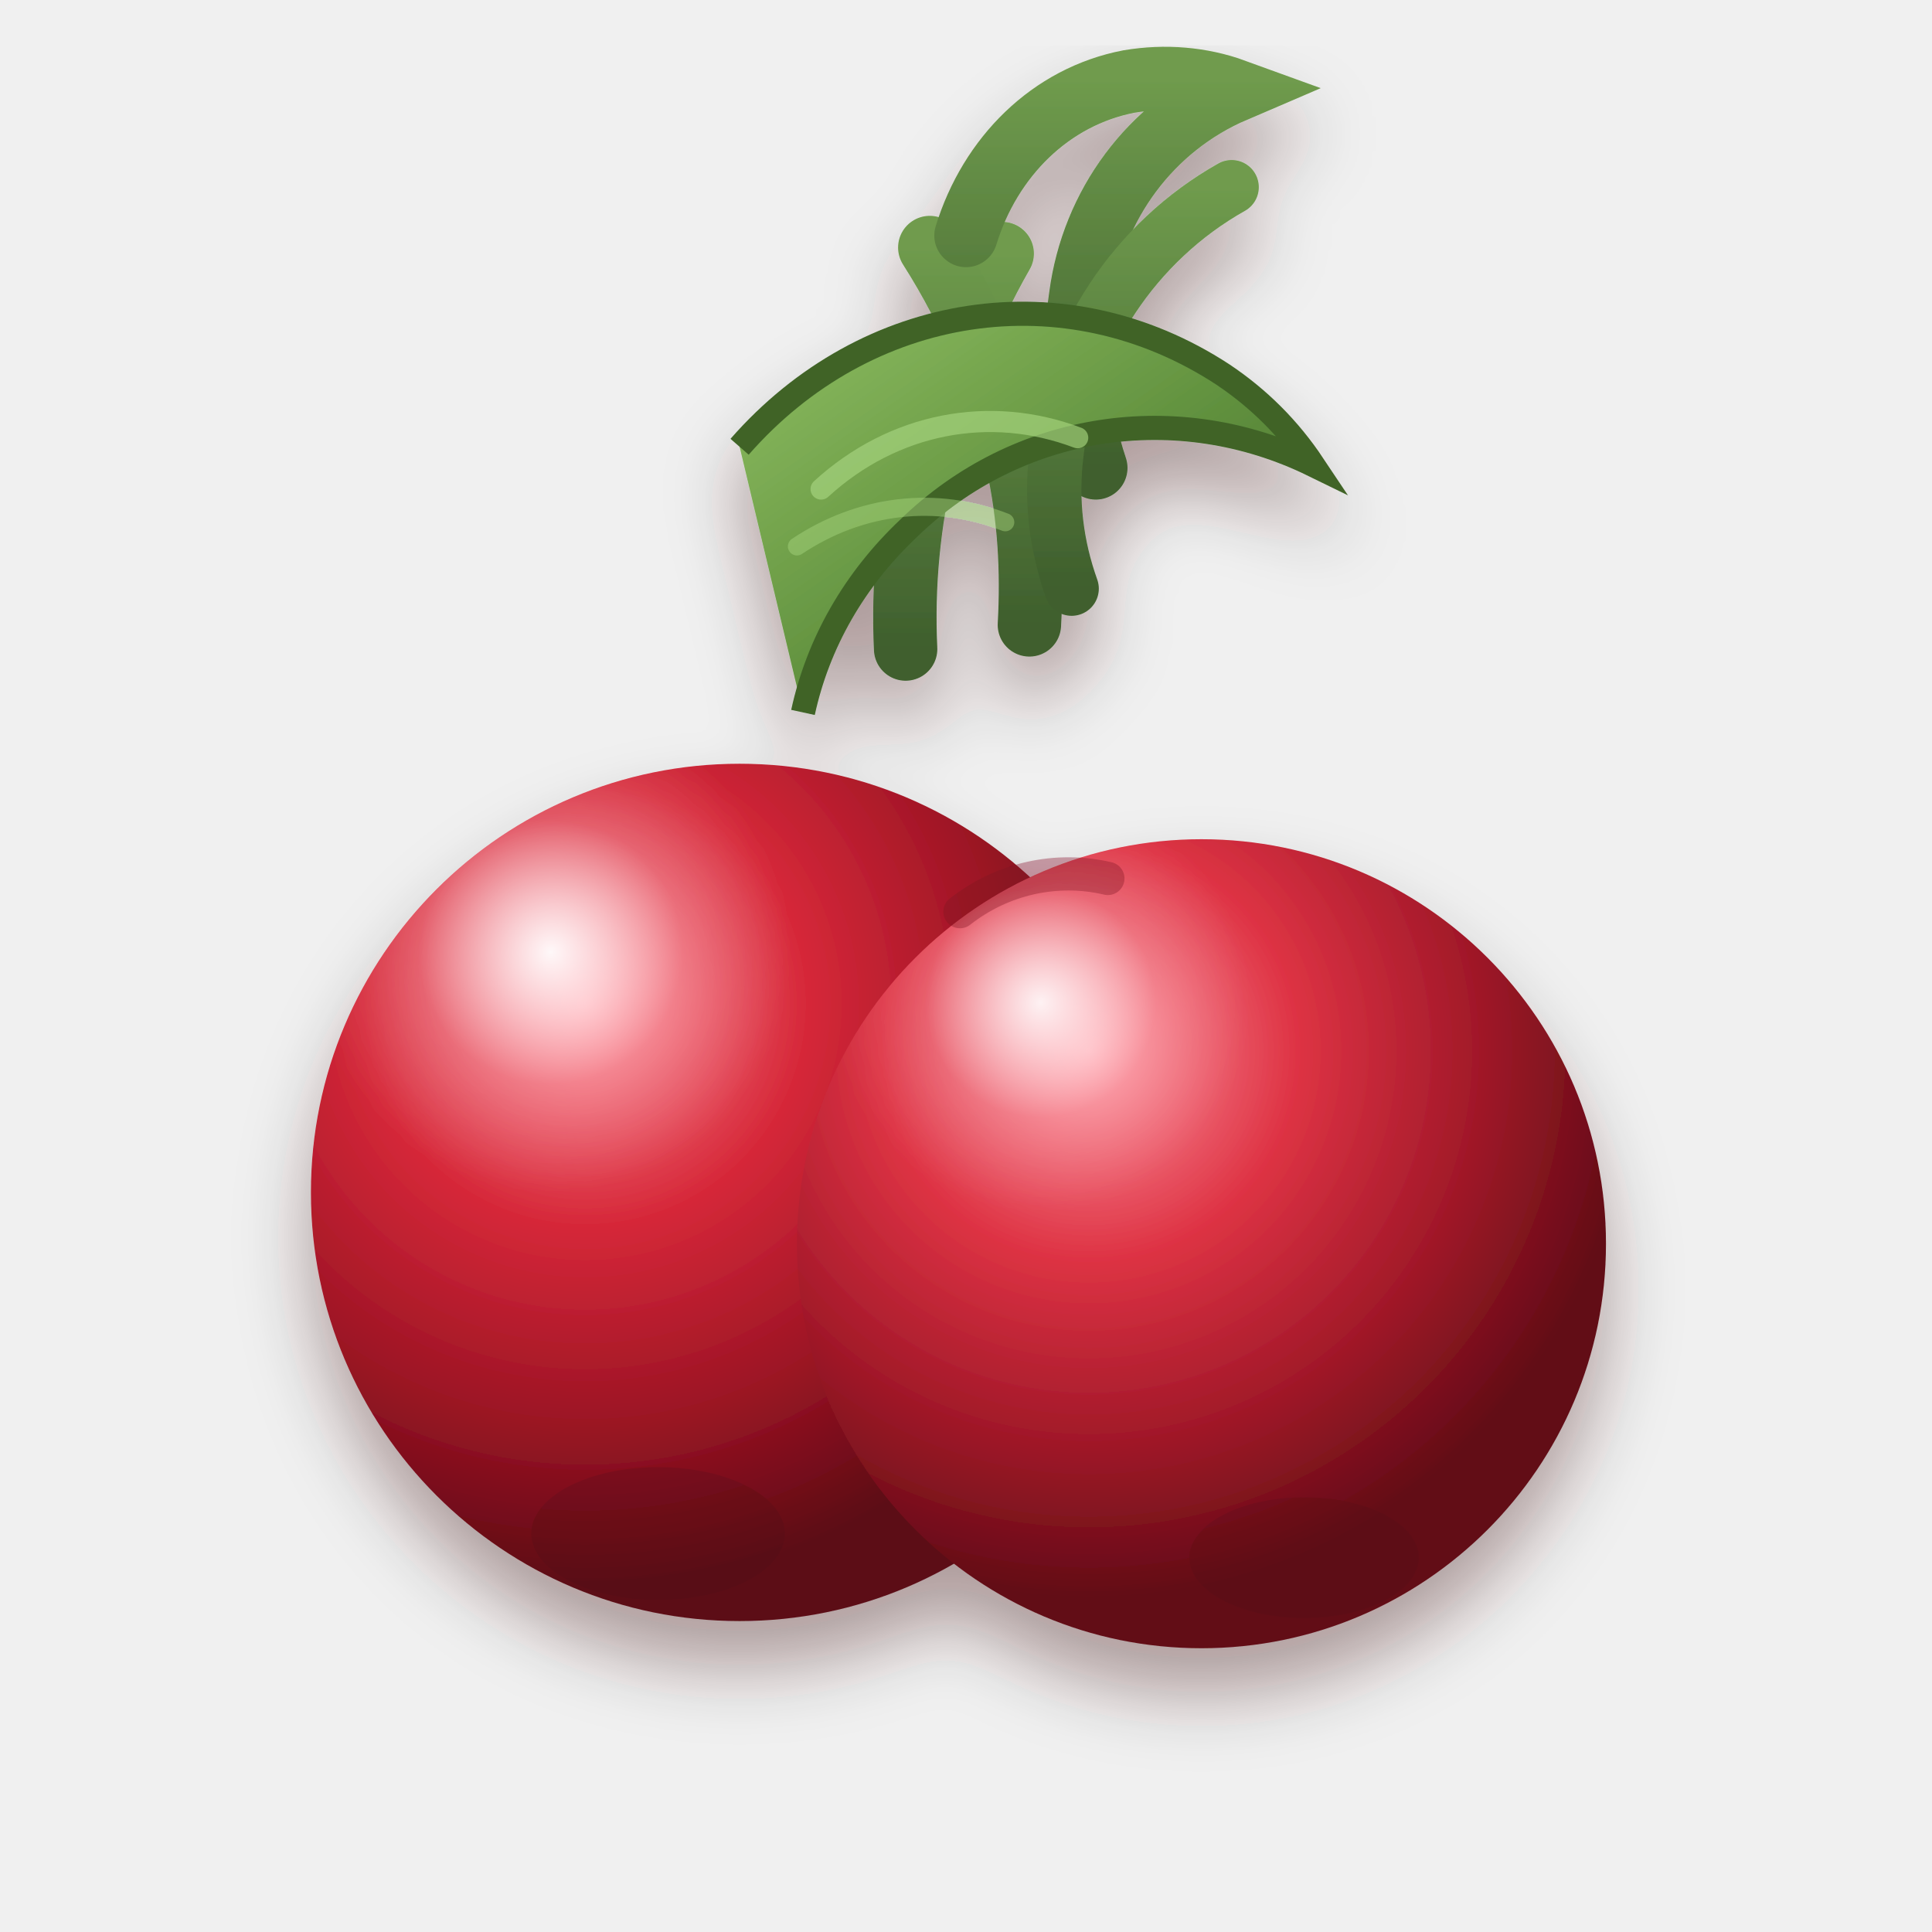
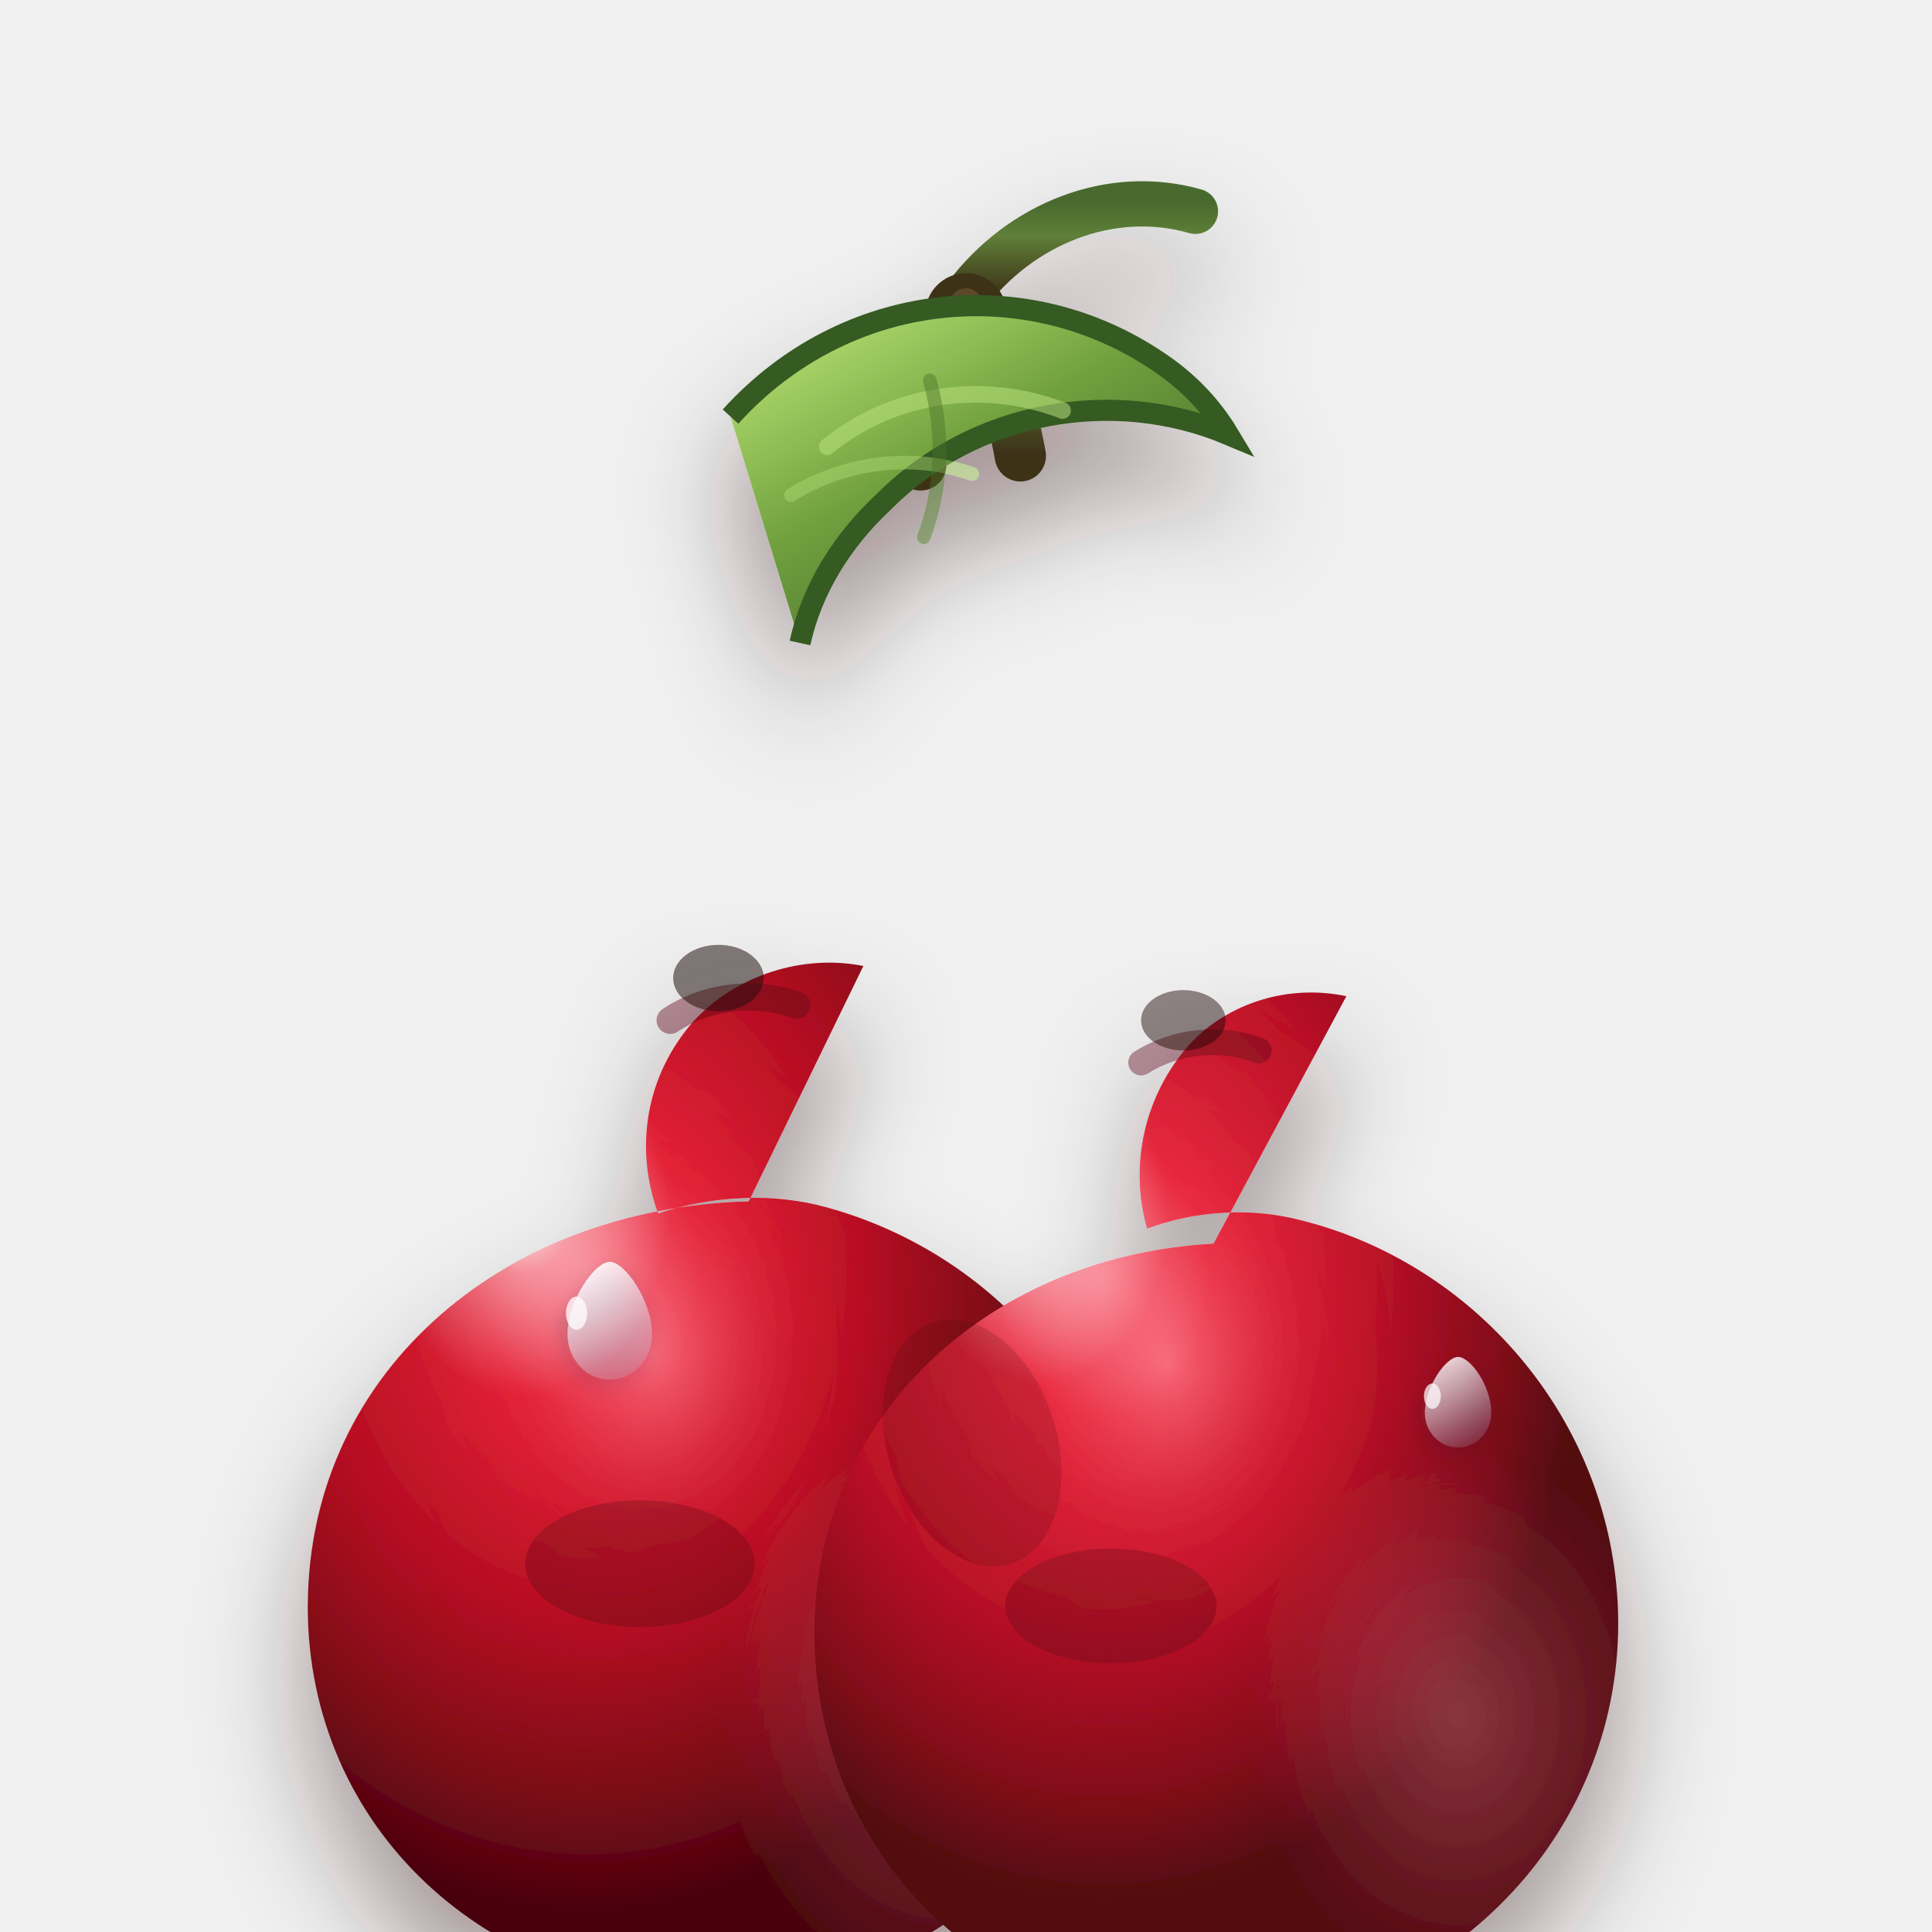
<svg xmlns="http://www.w3.org/2000/svg" viewBox="0 0 64 64" fill="none" aria-hidden="true">
  <defs>
-     <radialGradient id="cherryRedL" cx="32%" cy="28%" r="68%">
-       <stop offset="0%" stop-color="#ff8a96" />
-       <stop offset="38%" stop-color="#d62839" />
-       <stop offset="72%" stop-color="#9b1424" />
-       <stop offset="100%" stop-color="#5c0a14" />
+     <radialGradient id="cherryBodyL" cx="34%" cy="30%" r="62%">
+       <stop offset="0%" stop-color="#ff6b7d" />
+       <stop offset="22%" stop-color="#e82338" />
+       <stop offset="55%" stop-color="#b80e22" />
+       <stop offset="82%" stop-color="#7a0816" />
+       <stop offset="100%" stop-color="#4a050e" />
    </radialGradient>
-     <radialGradient id="cherryRedR" cx="36%" cy="26%" r="68%">
-       <stop offset="0%" stop-color="#ff9aa5" />
-       <stop offset="38%" stop-color="#de3344" />
-       <stop offset="72%" stop-color="#a01828" />
-       <stop offset="100%" stop-color="#620c16" />
+     <radialGradient id="cherryBodyR" cx="36%" cy="28%" r="60%">
+       <stop offset="0%" stop-color="#ff7a8a" />
+       <stop offset="22%" stop-color="#ec2a3f" />
+       <stop offset="55%" stop-color="#c01228" />
+       <stop offset="82%" stop-color="#840a1a" />
+       <stop offset="100%" stop-color="#520810" />
    </radialGradient>
-     <radialGradient id="cherryHighlightL" cx="28%" cy="22%" r="28%">
-       <stop offset="0%" stop-color="#fff" stop-opacity="0.95" />
-       <stop offset="55%" stop-color="#fff" stop-opacity="0.18" />
+     <radialGradient id="cherryInnerL" cx="42%" cy="38%" r="42%">
+       <stop offset="0%" stop-color="#ff9aa8" stop-opacity="0.55" />
+       <stop offset="45%" stop-color="#d41a30" stop-opacity="0.18" />
+       <stop offset="100%" stop-color="#5a0812" stop-opacity="0" />
+     </radialGradient>
+     <radialGradient id="cherryInnerR" cx="44%" cy="36%" r="40%">
+       <stop offset="0%" stop-color="#ffa0ad" stop-opacity="0.5" />
+       <stop offset="45%" stop-color="#d82238" stop-opacity="0.16" />
+       <stop offset="100%" stop-color="#5a0812" stop-opacity="0" />
+     </radialGradient>
+     <radialGradient id="specularL" cx="26%" cy="24%" r="18%">
+       <stop offset="0%" stop-color="#fff" stop-opacity="0.98" />
+       <stop offset="35%" stop-color="#fff" stop-opacity="0.42" />
      <stop offset="100%" stop-color="#fff" stop-opacity="0" />
    </radialGradient>
-     <radialGradient id="cherryHighlightR" cx="30%" cy="20%" r="26%">
-       <stop offset="0%" stop-color="#fff" stop-opacity="0.9" />
-       <stop offset="55%" stop-color="#fff" stop-opacity="0.14" />
+     <radialGradient id="specularR" cx="28%" cy="22%" r="16%">
+       <stop offset="0%" stop-color="#fff" stop-opacity="0.95" />
+       <stop offset="35%" stop-color="#fff" stop-opacity="0.38" />
      <stop offset="100%" stop-color="#fff" stop-opacity="0" />
    </radialGradient>
-     <linearGradient id="stemGrad" x1="0%" y1="0%" x2="0%" y2="100%">
-       <stop offset="0%" stop-color="#6f9b4d" />
-       <stop offset="100%" stop-color="#3f5f2d" />
+     <radialGradient id="rimLightL" cx="78%" cy="72%" r="28%">
+       <stop offset="0%" stop-color="#ff8a98" stop-opacity="0.35" />
+       <stop offset="100%" stop-color="#ff8a98" stop-opacity="0" />
+     </radialGradient>
+     <radialGradient id="rimLightR" cx="80%" cy="70%" r="26%">
+       <stop offset="0%" stop-color="#ff96a3" stop-opacity="0.32" />
+       <stop offset="100%" stop-color="#ff96a3" stop-opacity="0" />
+     </radialGradient>
+     <linearGradient id="stemWood" x1="50%" y1="0%" x2="50%" y2="100%">
+       <stop offset="0%" stop-color="#4a6b2e" />
+       <stop offset="35%" stop-color="#5f7f38" />
+       <stop offset="100%" stop-color="#3d3018" />
    </linearGradient>
-     <linearGradient id="leafGrad" x1="0%" y1="0%" x2="100%" y2="100%">
-       <stop offset="0%" stop-color="#8fbf62" />
-       <stop offset="55%" stop-color="#5f8f3d" />
+     <linearGradient id="leafMain" x1="20%" y1="10%" x2="85%" y2="90%">
+       <stop offset="0%" stop-color="#a8d468" />
+       <stop offset="40%" stop-color="#6f9f3d" />
      <stop offset="100%" stop-color="#3f6428" />
    </linearGradient>
-     <filter id="cherryShadow" x="-20%" y="-20%" width="140%" height="140%">
-       <feDropShadow dx="0" dy="1.5" stdDeviation="1.2" flood-color="#3a0a10" flood-opacity="0.35" />
+     <linearGradient id="dropGrad" x1="30%" y1="0%" x2="70%" y2="100%">
+       <stop offset="0%" stop-color="#fff" stop-opacity="0.92" />
+       <stop offset="55%" stop-color="#dff4ff" stop-opacity="0.45" />
+       <stop offset="100%" stop-color="#9ec8e8" stop-opacity="0.15" />
+     </linearGradient>
+     <filter id="cherryGroupShadow" x="-25%" y="-15%" width="150%" height="145%">
+       <feDropShadow dx="0" dy="2.2" stdDeviation="1.8" flood-color="#2a060c" flood-opacity="0.38" />
+     </filter>
+     <filter id="dropShadow" x="-80%" y="-80%" width="260%" height="260%">
+       <feDropShadow dx="0" dy="0.4" stdDeviation="0.35" flood-color="#1a3040" flood-opacity="0.35" />
    </filter>
  </defs>
-   <g filter="url(#cherryShadow)">
-     <path d="M33.2 8.4c-1.2 2.1-2.1 4.4-2.6 6.8-.5 2.1-.7 4.2-.6 6.3" stroke="url(#stemGrad)" stroke-width="2.1" stroke-linecap="round" />
-     <path d="M30.8 8.2c1.4 2.2 2.4 4.6 2.9 7.1.4 1.8.5 3.6.4 5.4" stroke="url(#stemGrad)" stroke-width="2.1" stroke-linecap="round" />
-     <path d="M32 7.8c.8-2.6 2.8-4.6 5.4-5.1 1.2-.2 2.4-.1 3.5.3-2.8 1.2-4.7 3.8-5.1 6.8-.3 2-.1 3.9.5 5.7" stroke="url(#stemGrad)" stroke-width="2.1" stroke-linecap="round" />
-     <path d="M40.8 6.2c-3.2 1.8-5.4 5.1-5.8 8.8-.2 1.6 0 3.1.5 4.5" stroke="url(#stemGrad)" stroke-width="1.8" stroke-linecap="round" />
-     <path d="M24.5 14.8c4.2-4.8 10.8-5.8 16-2.4 1.2.8 2.2 1.8 3 3-4.5-2.2-9.8-1.4-13.4 2.1-1.8 1.7-3 3.8-3.5 6.1" fill="url(#leafGrad)" stroke="#3f6428" stroke-width=".8" />
-     <path d="M27.2 16.2c2.4-2.2 5.6-2.8 8.5-1.7" stroke="#a8d67f" stroke-width=".7" stroke-linecap="round" opacity=".65" />
-     <path d="M26.4 18.1c2.1-1.4 4.6-1.7 6.9-.8" stroke="#a8d67f" stroke-width=".6" stroke-linecap="round" opacity=".45" />
-     <circle cx="24.5" cy="39.5" r="14.2" fill="url(#cherryRedL)" />
-     <circle cx="24.5" cy="39.5" r="14.2" fill="url(#cherryHighlightL)" />
-     <circle cx="39.8" cy="41.2" r="13.4" fill="url(#cherryRedR)" />
-     <circle cx="39.8" cy="41.2" r="13.4" fill="url(#cherryHighlightR)" />
-     <ellipse cx="21.8" cy="50.8" rx="4.2" ry="2.2" fill="#4a0810" opacity=".22" />
-     <ellipse cx="43.2" cy="51.6" rx="3.8" ry="2" fill="#4a0810" opacity=".2" />
-     <path d="M31.8 30.2c1.4-1.1 3.2-1.5 4.9-1.1" stroke="#7a1020" stroke-width="1.1" stroke-linecap="round" opacity=".35" />
+   <ellipse cx="32" cy="56.5" rx="18" ry="3.2" fill="#2a060c" opacity="0.14" />
+   <g filter="url(#cherryGroupShadow)">
+     <path d="M32 10.2c-0.8 1.6-1.3 3.4-1.5 5.2" stroke="url(#stemWood)" stroke-width="1.7" stroke-linecap="round" />
+     <path d="M32 10.2c0.9 1.5 1.5 3.2 1.8 4.9" stroke="url(#stemWood)" stroke-width="1.7" stroke-linecap="round" />
+     <path d="M32 9.8c1.8-2.4 4.8-3.6 7.6-2.8" stroke="url(#stemWood)" stroke-width="1.5" stroke-linecap="round" />
+     <circle cx="32" cy="10.4" r="1.35" fill="#3d3018" />
+     <circle cx="32" cy="10.1" r="0.55" fill="#6a5530" opacity="0.7" />
+     <path d="M24.2 13.8c3.8-4.2 9.8-4.8 14.2-1.8 0.9 0.6 1.7 1.4 2.3 2.4-3.8-1.6-8.4-0.8-11.4 2.2-1.4 1.3-2.4 2.9-2.8 4.7" fill="url(#leafMain)" stroke="#355a22" stroke-width="0.7" />
+     <path d="M27.4 14.8c2.2-1.8 5.2-2.2 7.8-1.2" stroke="#b8e07a" stroke-width="0.55" stroke-linecap="round" opacity="0.55" />
+     <path d="M26.2 16.4c1.8-1.1 4-1.4 6-0.7" stroke="#b8e07a" stroke-width="0.45" stroke-linecap="round" opacity="0.4" />
+     <path d="M30.8 12.6c0.5 1.8 0.4 3.6-0.2 5.2" stroke="#4a7028" stroke-width="0.45" stroke-linecap="round" opacity="0.45" />
+     <path d="M24.8 39.8c-8.2 0.2-14.8 5.8-14.6 13.8 0.2 7.2 6.2 12.6 13.8 12.4 7.2-0.2 13.2-5.8 13.4-13 0.2-6.2-4.2-11.4-10-13-1.8-0.5-3.8-0.4-5.6 0.2-0.8-2.2-0.4-4.6 1.2-6.4 1.4-1.5 3.6-2.2 5.6-1.8" fill="url(#cherryBodyL)" />
+     <path d="M24.8 39.8c-8.2 0.2-14.8 5.8-14.6 13.8 0.2 7.2 6.2 12.6 13.8 12.4 7.2-0.2 13.2-5.8 13.4-13 0.2-6.2-4.2-11.4-10-13-1.8-0.5-3.8-0.4-5.6 0.2-0.8-2.2-0.4-4.6 1.2-6.4 1.4-1.5 3.6-2.2 5.6-1.8" fill="url(#cherryInnerL)" />
+     <path d="M24.8 39.8c-8.2 0.2-14.8 5.8-14.6 13.8 0.2 7.2 6.2 12.6 13.8 12.4 7.2-0.2 13.2-5.8 13.4-13 0.2-6.2-4.2-11.4-10-13-1.8-0.5-3.8-0.4-5.6 0.2-0.8-2.2-0.4-4.6 1.2-6.4 1.4-1.5 3.6-2.2 5.6-1.8" fill="url(#rimLightL)" />
+     <path d="M24.8 39.8c-8.2 0.2-14.8 5.8-14.6 13.8 0.2 7.2 6.2 12.6 13.8 12.4 7.2-0.2 13.2-5.8 13.4-13 0.2-6.2-4.2-11.4-10-13-1.8-0.5-3.8-0.4-5.6 0.2-0.8-2.2-0.4-4.6 1.2-6.4 1.4-1.5 3.6-2.2 5.6-1.8" fill="url(#specularL)" />
+     <ellipse cx="21.2" cy="51.8" rx="3.8" ry="2.1" fill="#2a0508" opacity="0.22" />
+     <path d="M22.2 33.8c1.2-0.8 2.8-1 4.2-0.5" stroke="#5a0a14" stroke-width="0.9" stroke-linecap="round" opacity="0.42" />
+     <ellipse cx="23.8" cy="32.4" rx="1.5" ry="1.1" fill="#2a080e" opacity="0.55" />
+     <path d="M40.2 41.2c-7.6 0.4-13.6 6-13.2 13.6 0.4 7.4 6.6 12.8 14.2 12.2 7-0.6 12.6-6.4 12.4-13.6-0.2-6.4-4.8-11.6-10.6-13-1.6-0.4-3.4-0.3-5 0.3-0.6-2.1-0.1-4.4 1.4-6.1 1.3-1.4 3.3-2 5.2-1.6" fill="url(#cherryBodyR)" />
+     <path d="M40.2 41.2c-7.6 0.4-13.6 6-13.2 13.6 0.4 7.4 6.6 12.8 14.2 12.2 7-0.6 12.6-6.4 12.4-13.6-0.2-6.4-4.8-11.6-10.6-13-1.6-0.4-3.4-0.3-5 0.3-0.6-2.1-0.1-4.4 1.4-6.1 1.3-1.4 3.3-2 5.2-1.6" fill="url(#cherryInnerR)" />
+     <path d="M40.2 41.2c-7.6 0.4-13.6 6-13.2 13.6 0.4 7.4 6.6 12.8 14.2 12.2 7-0.6 12.6-6.4 12.4-13.6-0.2-6.4-4.8-11.6-10.6-13-1.6-0.4-3.4-0.3-5 0.3-0.6-2.1-0.1-4.4 1.4-6.1 1.3-1.4 3.3-2 5.2-1.6" fill="url(#rimLightR)" />
+     <path d="M40.2 41.2c-7.6 0.4-13.6 6-13.2 13.6 0.4 7.4 6.6 12.8 14.2 12.2 7-0.6 12.6-6.4 12.4-13.6-0.2-6.4-4.8-11.6-10.6-13-1.6-0.4-3.4-0.3-5 0.3-0.6-2.1-0.1-4.4 1.4-6.1 1.3-1.4 3.3-2 5.2-1.6" fill="url(#specularR)" />
+     <ellipse cx="36.8" cy="53.2" rx="3.5" ry="1.9" fill="#2a0508" opacity="0.2" />
+     <path d="M37.8 35.2c1.1-0.7 2.6-0.9 3.9-0.4" stroke="#5a0a14" stroke-width="0.85" stroke-linecap="round" opacity="0.4" />
+     <ellipse cx="39.2" cy="33.8" rx="1.4" ry="1" fill="#2a080e" opacity="0.5" />
+     <ellipse cx="32.2" cy="47.8" rx="2.8" ry="4.2" fill="#2a0508" opacity="0.16" transform="rotate(-18 32.2 47.8)" />
+     <g filter="url(#dropShadow)">
+       <path d="M18.8 44.2c0-1.1 0.9-2.4 1.4-2.4s1.4 1.3 1.4 2.4c0 0.8-0.6 1.5-1.4 1.5s-1.4-0.7-1.4-1.5z" fill="url(#dropGrad)" />
+       <ellipse cx="19.1" cy="43.5" rx="0.35" ry="0.55" fill="#fff" opacity="0.75" />
+       <path d="M47.2 46.8c0-0.85 0.7-1.85 1.1-1.85s1.1 0.95 1.1 1.85c0 0.62-0.48 1.15-1.1 1.15s-1.1-0.53-1.1-1.15z" fill="url(#dropGrad)" opacity="0.92" />
+       <ellipse cx="47.45" cy="46.25" rx="0.28" ry="0.42" fill="#fff" opacity="0.7" />
+     </g>
  </g>
</svg>
